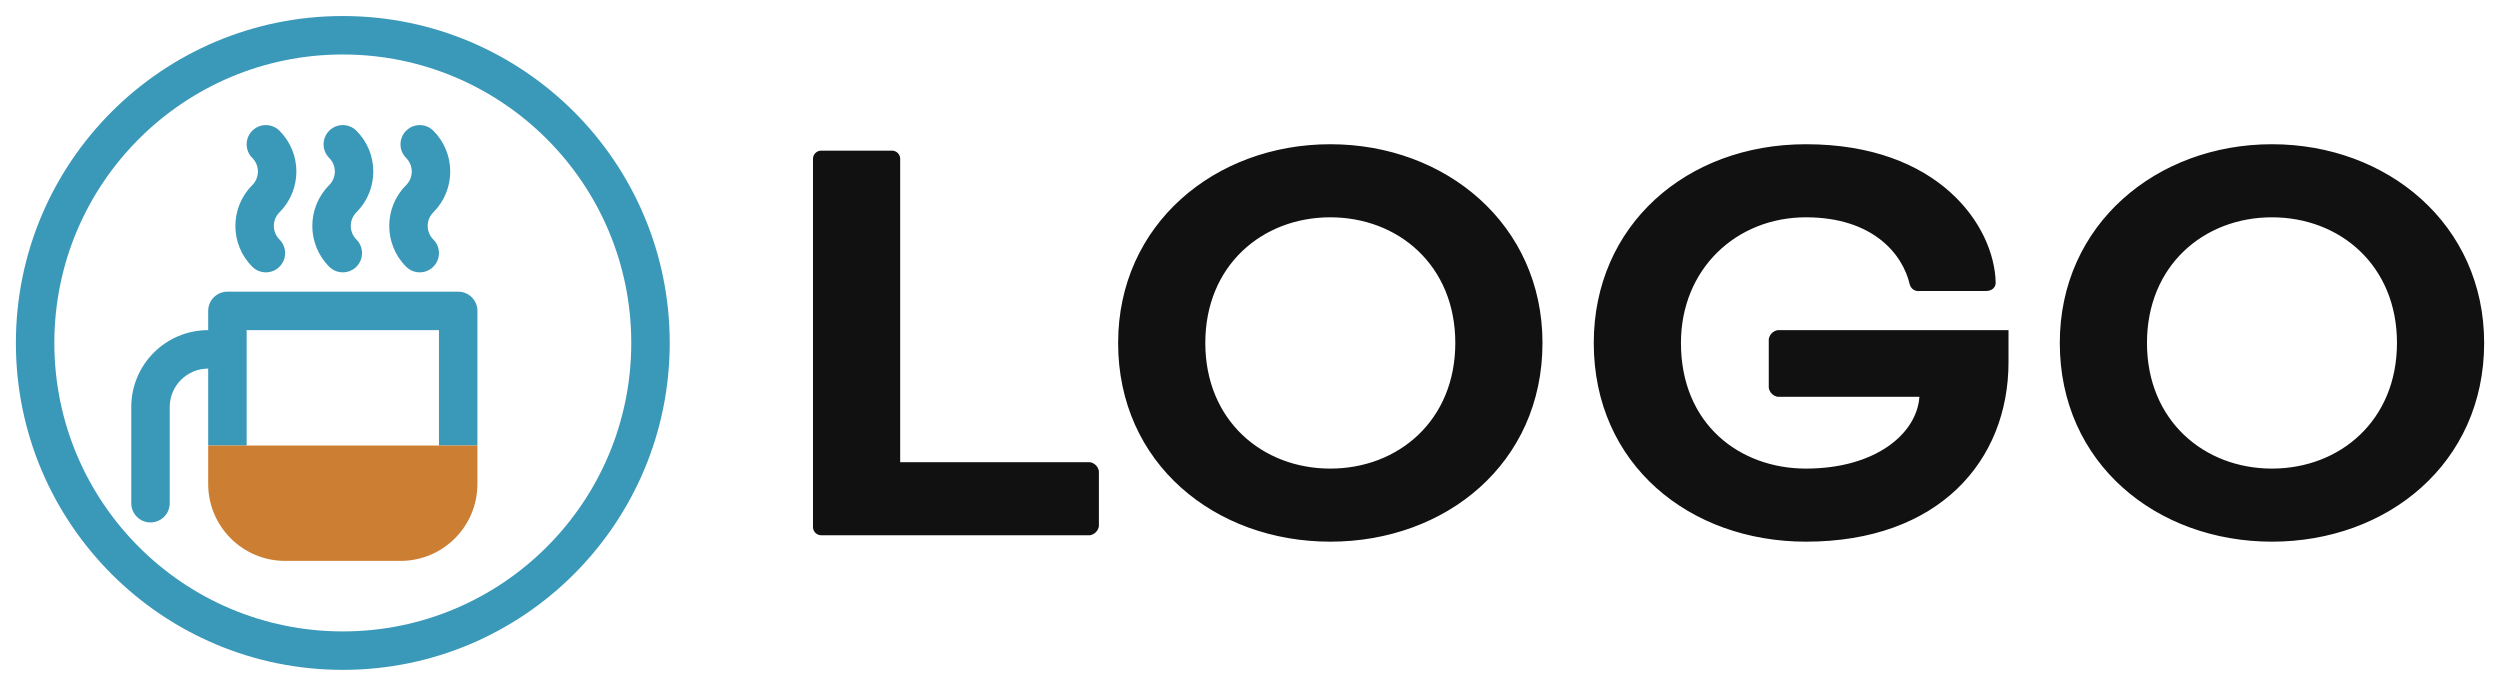
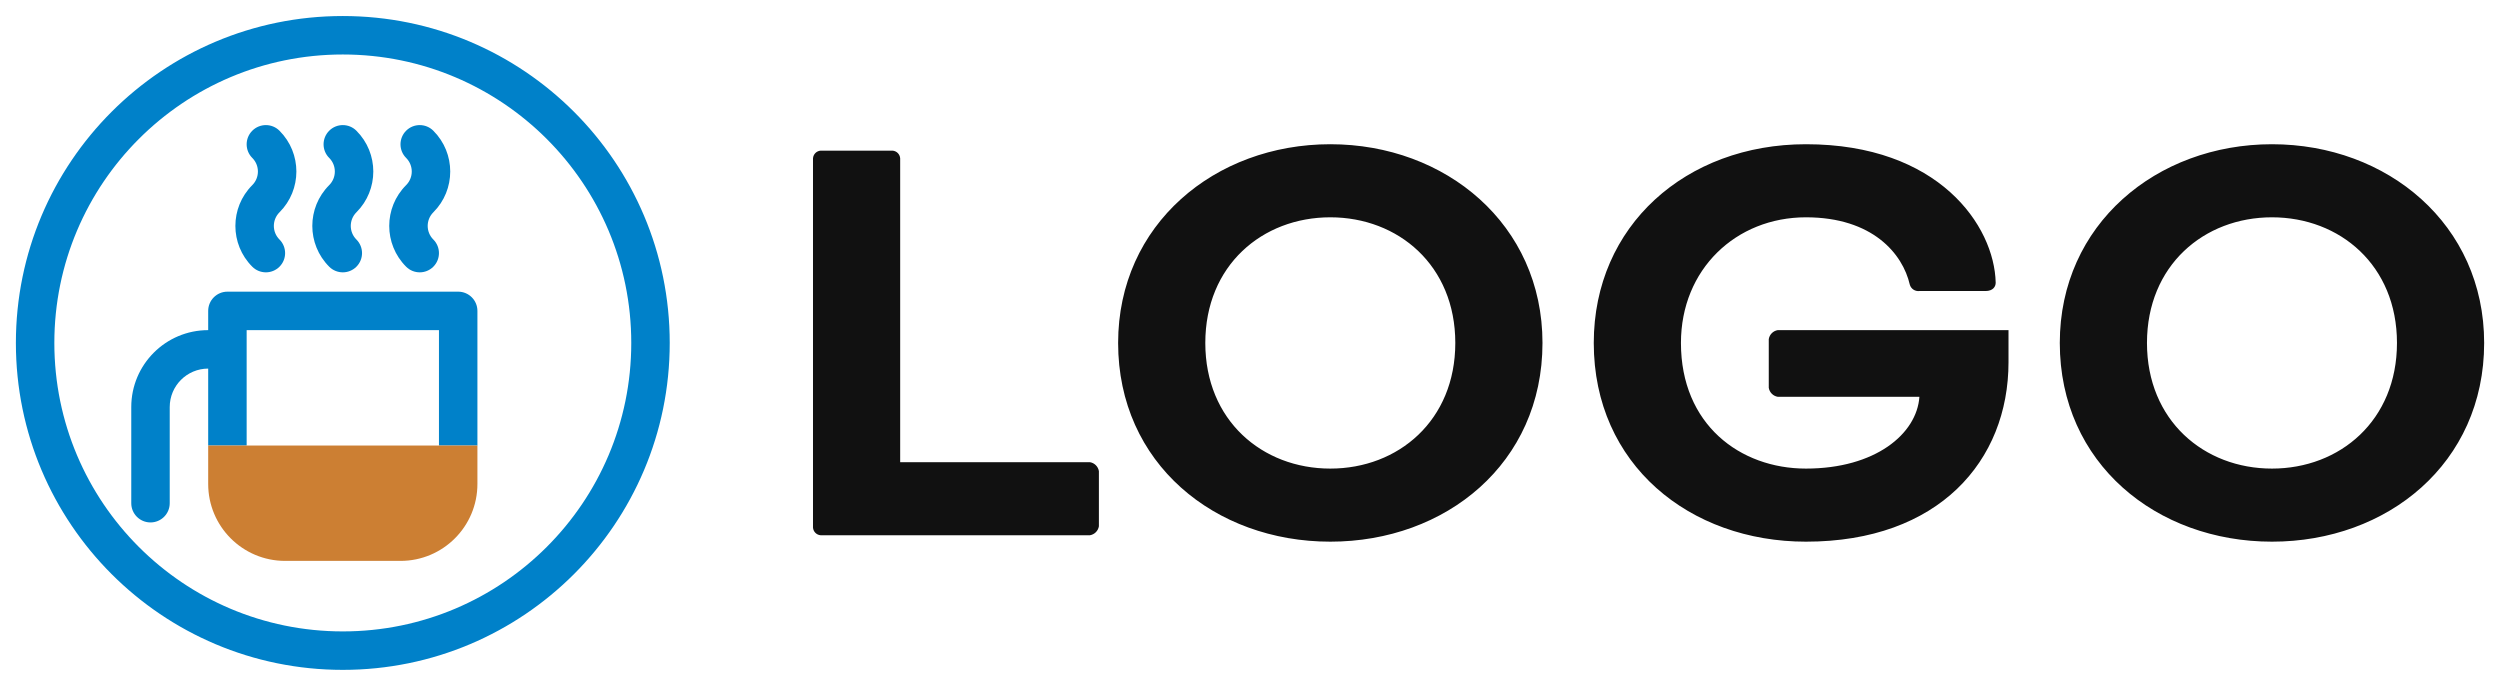
<svg xmlns="http://www.w3.org/2000/svg" id="app-logo" width="780" height="214" viewBox="0 0 780 214">
  <defs>
    <style>
      .cls-1 {
        fill: #111;
      }

      .cls-1, .cls-2, .cls-3 {
        fill-rule: evenodd;
      }

      .cls-2 {
-         fill: #3a98b9;
+         fill: #0081c9;
      }

      .cls-3 {
        fill: #cc7f33;
      }
    </style>
  </defs>
  <path id="Logo" class="cls-1" d="M773.9,398.4a2.581,2.581,0,0,0-2.4-2.4H749.1a2.581,2.581,0,0,0-2.4,2.4V513.6a2.581,2.581,0,0,0,2.4,2.4h84a3.4,3.4,0,0,0,2.8-2.8V496a3.4,3.4,0,0,0-2.8-2.8H773.9V398.4ZM908.1,394c-36,0-66.2,25-66.2,62,0,37.6,30.2,62,66.2,62s66.2-24.4,66.2-62C974.3,419,944.1,394,908.1,394Zm0,22.8c21.2,0,39,15,39,39.2s-17.8,39.2-39,39.2-39-15-39-39.2S886.9,416.8,908.1,416.8ZM1119.7,452h-72a3.4,3.4,0,0,0-2.8,2.8V470a3.4,3.4,0,0,0,2.8,2.8h44.2c-0.8,11.6-13.8,22.4-35.4,22.4-20.6,0-39-13.8-39-39.2,0-23,17.2-39.2,39-39.2,20.8,0,30.2,11.4,32.4,21a2.77,2.77,0,0,0,3,2h20.6c2.4,0,3.2-1.4,3.2-2.6-0.4-17.8-17.8-43.2-59.2-43.2-37.4,0-66.2,25.4-66.2,62,0,38,30,62,66.2,62,41.4,0,63.2-25.2,63.2-56V452Zm82.2-58c-36,0-66.2,25-66.2,62,0,37.6,30.2,62,66.2,62s66.2-24.4,66.2-62C1268.1,419,1237.9,394,1201.9,394Zm0,22.8c21.2,0,39,15,39,39.2s-17.8,39.2-39,39.2-39-15-39-39.2S1180.7,416.8,1201.9,416.8Z" transform="translate(-493.045 -349)" />
  <g id="favicon">
    <path id="round" class="cls-2" d="M600,558A102,102,0,1,1,702,456,102,102,0,0,1,600,558Zm0-192a90,90,0,1,0,90,90A90,90,0,0,0,600,366Z" transform="translate(-493.045 -349)" />
    <g id="coffee-cup">
      <path id="coffee" class="cls-2" d="M630,488V452H570v36H558V464a12,12,0,0,0-12,12v30a6,6,0,0,1-12,0V476h0a24,24,0,0,1,24-24v-6a6,6,0,0,1,6-6h72a6,6,0,0,1,6,6v42H630Zm-1.757-72.757a6,6,0,0,0,0,8.485,6,6,0,0,1-8.486,8.485h0a18,18,0,0,1,0-25.456,6,6,0,0,0,0-8.485,6,6,0,0,1,8.486-8.485A18,18,0,0,1,628.243,415.243Zm-24,0a6,6,0,0,0,0,8.485,6,6,0,0,1-8.486,8.485h0a18,18,0,0,1,0-25.456,6,6,0,0,0,0-8.485,6,6,0,0,1,8.486-8.485h0A18,18,0,0,1,604.243,415.243Zm-24,0a6,6,0,0,0,0,8.485,6,6,0,0,1-8.486,8.485h0a18,18,0,0,1,0-25.456,6,6,0,0,0,0-8.485,6,6,0,0,1,8.486-8.485A18,18,0,0,1,580.243,415.243Z" transform="translate(-493.045 -349)" />
      <path id="coffee-base" class="cls-3" d="M618,524H582a24,24,0,0,1-24-24V488h84v12A24,24,0,0,1,618,524Z" transform="translate(-493.045 -349)" />
    </g>
  </g>
</svg>
